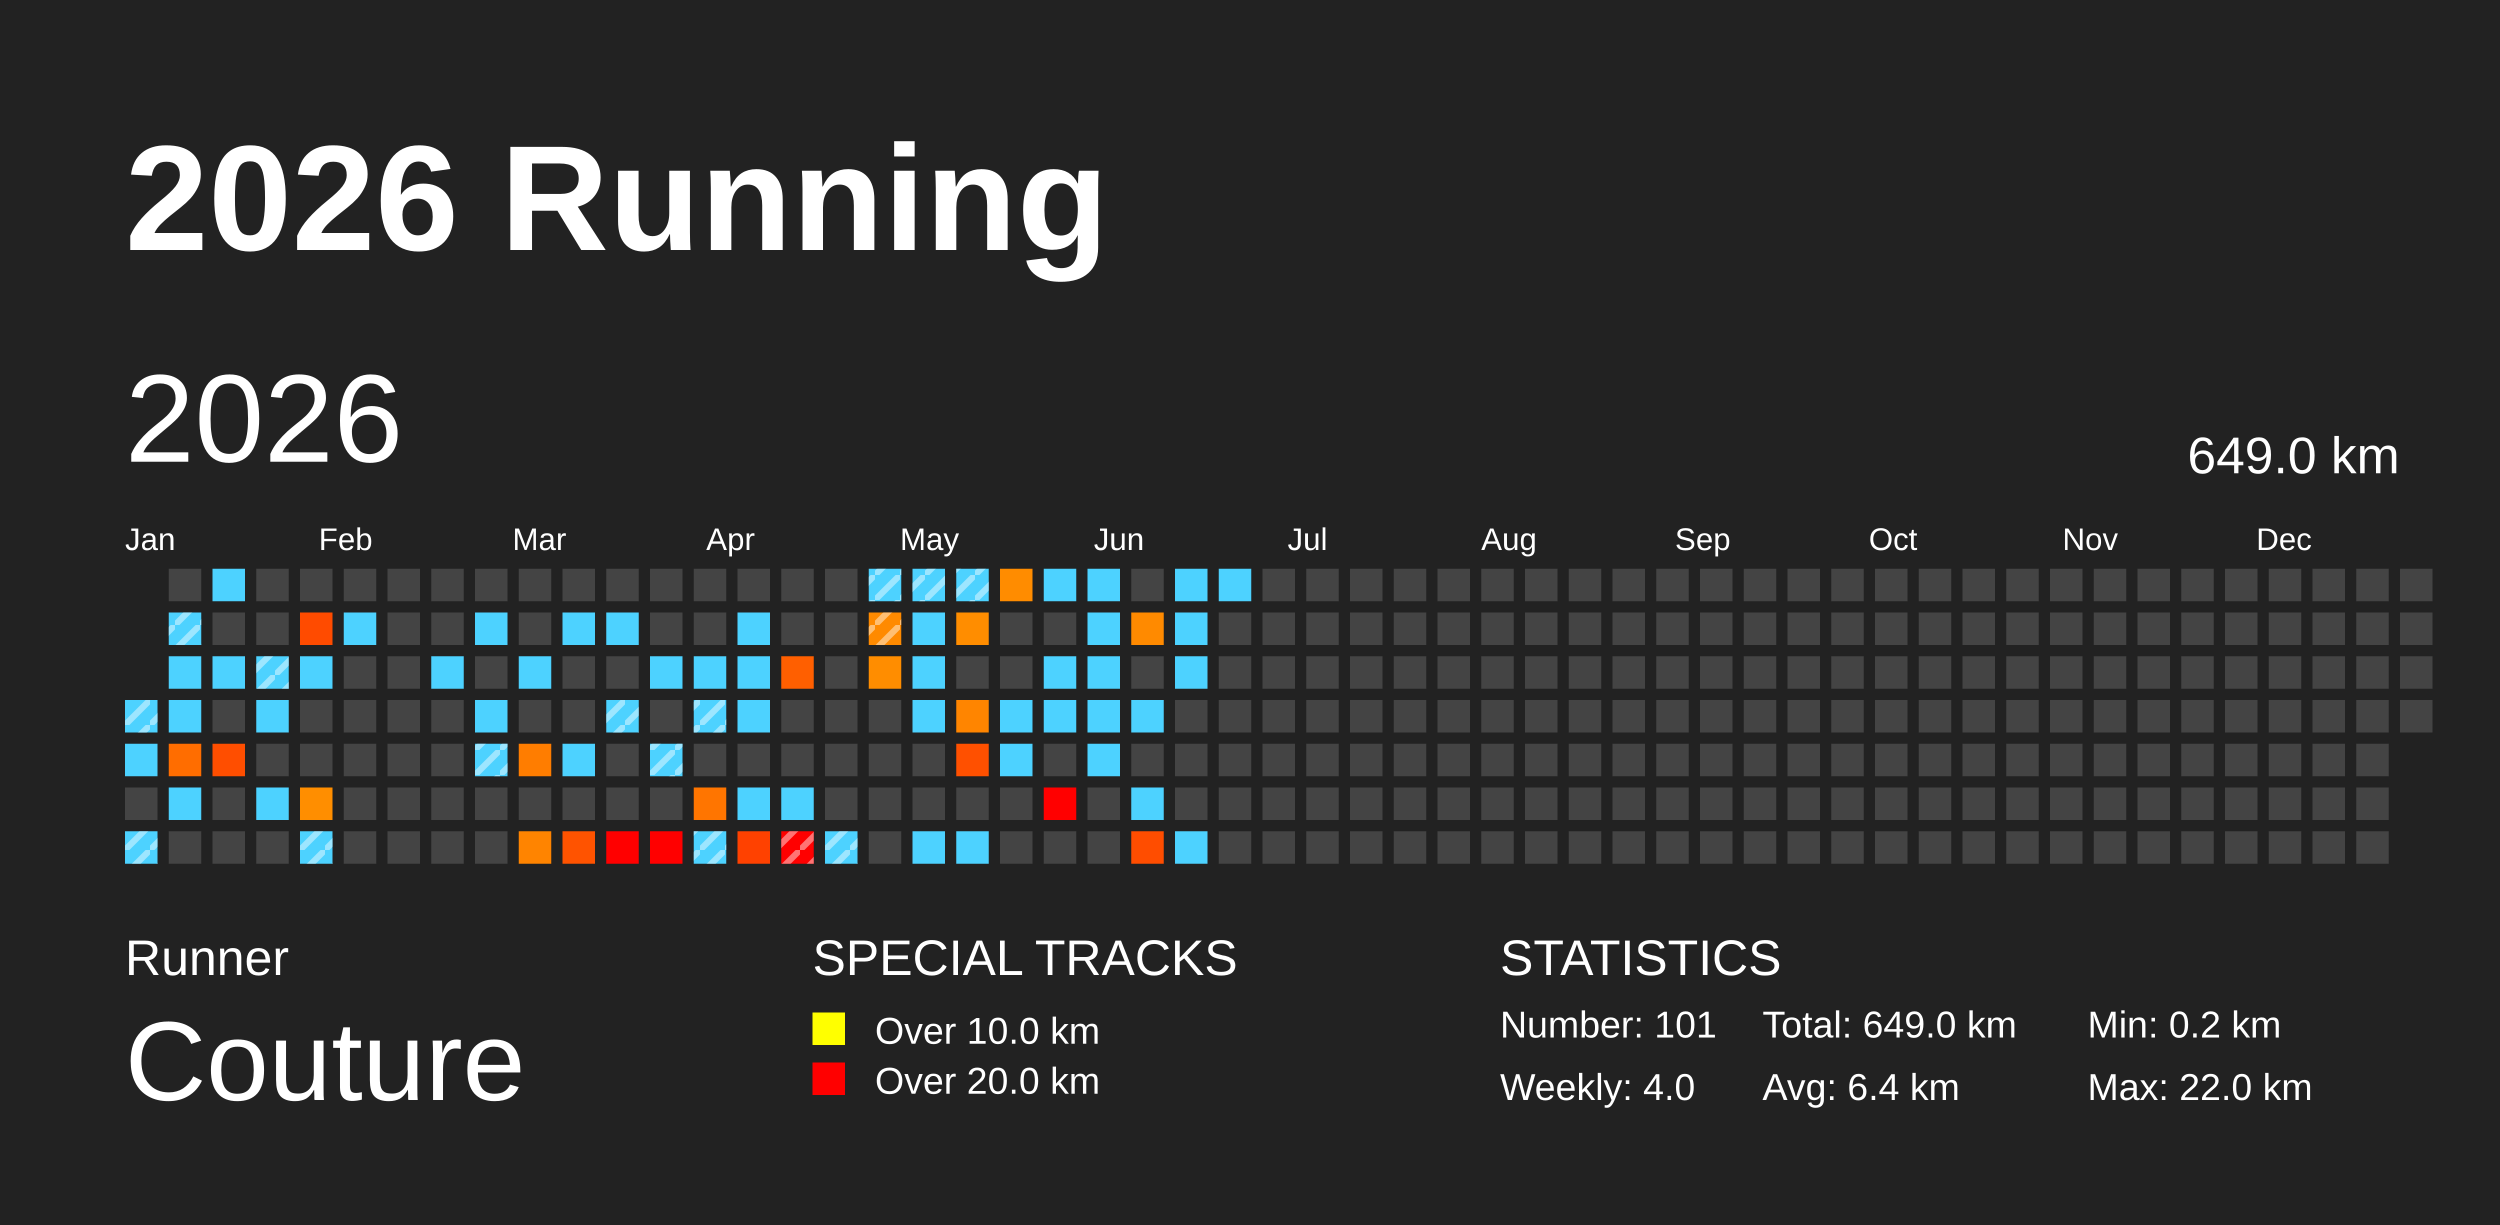
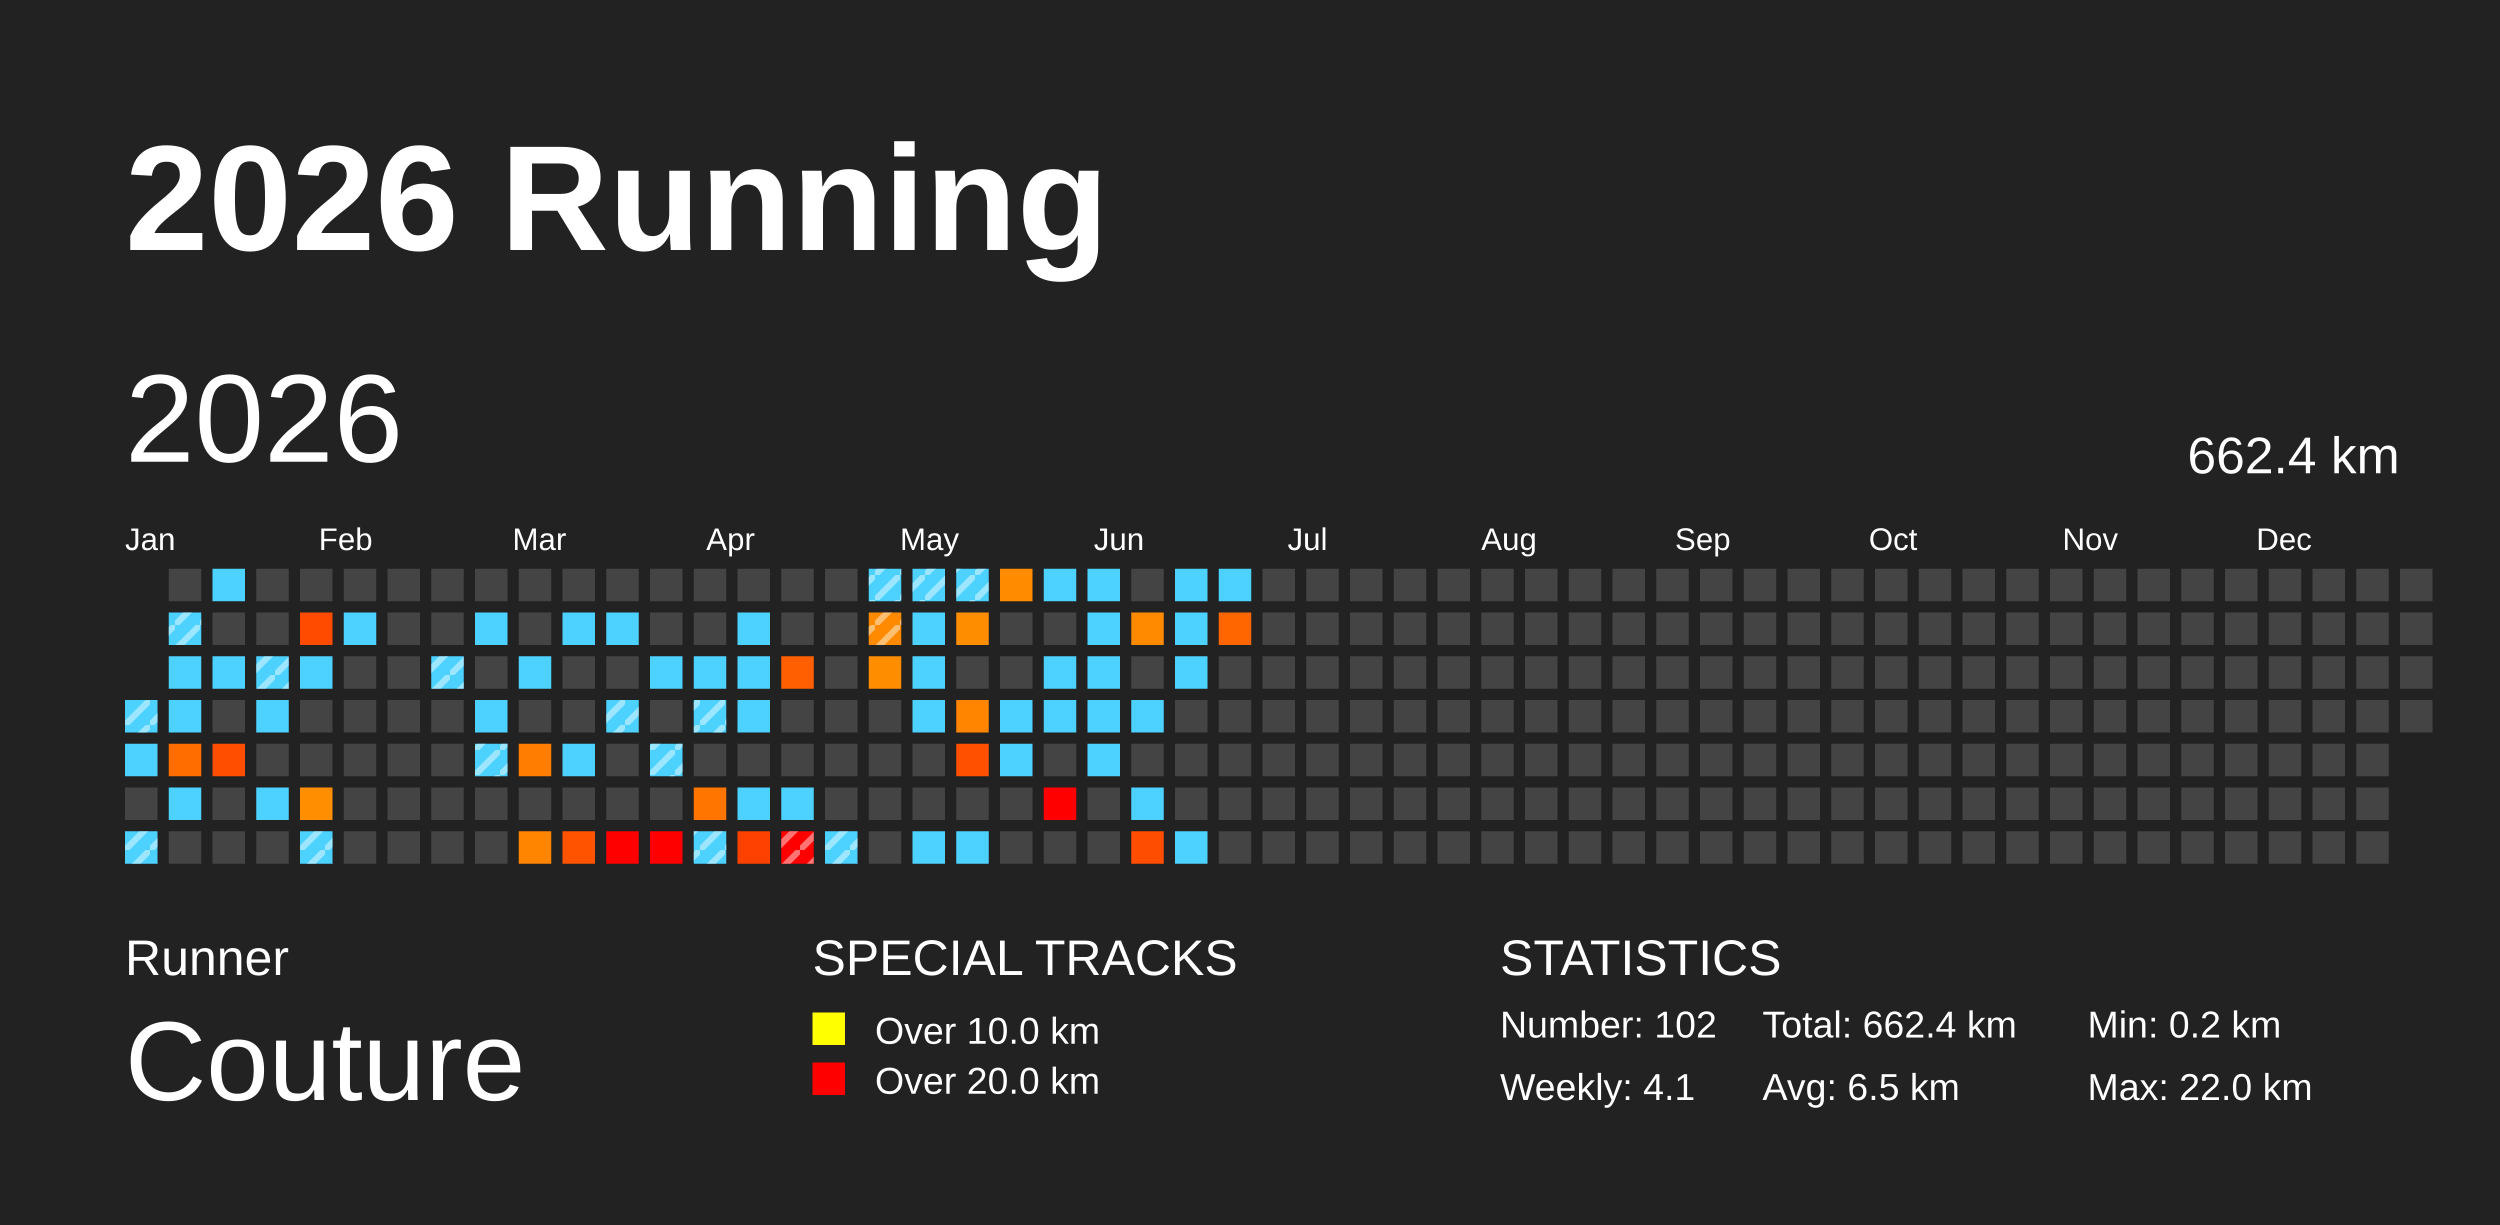
<svg xmlns="http://www.w3.org/2000/svg" baseProfile="full" height="98mm" version="1.1" viewBox="0,0,200,98" width="200mm">
  <defs>
    <pattern height="2" id="indoor-stripe" patternUnits="userSpaceOnUse" width="2">
      <line stroke="white" stroke-opacity="0.45" stroke-width="0.5" x1="0" x2="2" y1="2" y2="0" />
    </pattern>
  </defs>
  <rect fill="#222222" height="98" width="200" x="0" y="0" />
  <text fill="#FFFFFF" style="font-size:12px; font-family:Arial; font-weight:bold;" x="10" y="20">2026 Running</text>
  <text fill="#FFFFFF" style="font-size:4px; font-family:Arial" x="10" y="78">Runner</text>
  <text fill="#FFFFFF" style="font-size:9px; font-family:Arial" x="10" y="88">Couture</text>
  <text fill="#FFFFFF" style="font-size:4px; font-family:Arial" x="65" y="78">SPECIAL TRACKS</text>
  <rect fill="yellow" height="2.6" width="2.6" x="65" y="81" />
  <text fill="#FFFFFF" style="font-size:3px; font-family:Arial" x="70" y="83.5">Over 10.0 km</text>
  <rect fill="red" height="2.6" width="2.6" x="65" y="85" />
  <text fill="#FFFFFF" style="font-size:3px; font-family:Arial" x="70" y="87.5">Over 20.0 km</text>
  <text fill="#FFFFFF" style="font-size:4px; font-family:Arial" x="120" y="78">STATISTICS</text>
-   <text fill="#FFFFFF" style="font-size:3px; font-family:Arial" x="120" y="83">Number: 101</text>
-   <text fill="#FFFFFF" style="font-size:3px; font-family:Arial" x="120" y="88">Weekly: 4.0</text>
-   <text fill="#FFFFFF" style="font-size:3px; font-family:Arial" x="141" y="83">Total: 649.0 km</text>
-   <text fill="#FFFFFF" style="font-size:3px; font-family:Arial" x="141" y="88">Avg: 6.4 km</text>
+   <text fill="#FFFFFF" style="font-size:3px; font-family:Arial" x="120" y="83">Number: 102</text>
+   <text fill="#FFFFFF" style="font-size:3px; font-family:Arial" x="120" y="88">Weekly: 4.1</text>
+   <text fill="#FFFFFF" style="font-size:3px; font-family:Arial" x="141" y="83">Total: 662.4 km</text>
+   <text fill="#FFFFFF" style="font-size:3px; font-family:Arial" x="141" y="88">Avg: 6.5 km</text>
  <text fill="#FFFFFF" style="font-size:3px; font-family:Arial" x="167" y="83">Min: 0.2 km</text>
  <text fill="#FFFFFF" style="font-size:3px; font-family:Arial" x="167" y="88">Max: 22.0 km</text>
  <text dominant-baseline="hanging" fill="#FFFFFF" style="font-size:10.0px; font-family:Arial;" x="10" y="30">2026</text>
-   <text dominant-baseline="hanging" fill="#FFFFFF" style="font-size:4.125px; font-family:Arial;" x="175" y="35">649.0 km</text>
+   <text dominant-baseline="hanging" fill="#FFFFFF" style="font-size:4.125px; font-family:Arial;" x="175" y="35">662.4 km</text>
  <text fill="#FFFFFF" style="font-size:2.5px; font-family:Arial" x="10.0" y="44">Jan</text>
  <text fill="#FFFFFF" style="font-size:2.5px; font-family:Arial" x="25.5" y="44">Feb</text>
  <text fill="#FFFFFF" style="font-size:2.5px; font-family:Arial" x="41.0" y="44">Mar</text>
  <text fill="#FFFFFF" style="font-size:2.5px; font-family:Arial" x="56.5" y="44">Apr</text>
  <text fill="#FFFFFF" style="font-size:2.5px; font-family:Arial" x="72.0" y="44">May</text>
  <text fill="#FFFFFF" style="font-size:2.5px; font-family:Arial" x="87.5" y="44">Jun</text>
  <text fill="#FFFFFF" style="font-size:2.5px; font-family:Arial" x="103.0" y="44">Jul</text>
  <text fill="#FFFFFF" style="font-size:2.5px; font-family:Arial" x="118.5" y="44">Aug</text>
  <text fill="#FFFFFF" style="font-size:2.5px; font-family:Arial" x="134.0" y="44">Sep</text>
  <text fill="#FFFFFF" style="font-size:2.5px; font-family:Arial" x="149.5" y="44">Oct</text>
  <text fill="#FFFFFF" style="font-size:2.5px; font-family:Arial" x="165.0" y="44">Nov</text>
  <text fill="#FFFFFF" style="font-size:2.5px; font-family:Arial" x="180.5" y="44">Dec</text>
  <rect fill="#4dd2ff" height="2.6" width="2.6" x="10.0" y="56.0" />
  <rect fill="url(#indoor-stripe)" height="2.6" width="2.6" x="10.0" y="56.0" />
  <rect fill="#4dd2ff" height="2.6" width="2.6" x="10.0" y="59.5" />
  <rect fill="#444444" height="2.6" width="2.6" x="10.0" y="63.0" />
  <rect fill="#4dd2ff" height="2.6" width="2.6" x="10.0" y="66.5" />
  <rect fill="url(#indoor-stripe)" height="2.6" width="2.6" x="10.0" y="66.5" />
  <rect fill="#444444" height="2.6" width="2.6" x="13.5" y="45.5" />
  <rect fill="#4dd2ff" height="2.6" width="2.6" x="13.5" y="49.0" />
  <rect fill="url(#indoor-stripe)" height="2.6" width="2.6" x="13.5" y="49.0" />
  <rect fill="#4dd2ff" height="2.6" width="2.6" x="13.5" y="52.5" />
  <rect fill="#4dd2ff" height="2.6" width="2.6" x="13.5" y="56.0" />
  <rect fill="#ff6d00" height="2.6" width="2.6" x="13.5" y="59.5" />
  <rect fill="#4dd2ff" height="2.6" width="2.6" x="13.5" y="63.0" />
  <rect fill="#444444" height="2.6" width="2.6" x="13.5" y="66.5" />
  <rect fill="#4dd2ff" height="2.6" width="2.6" x="17.0" y="45.5" />
  <rect fill="#444444" height="2.6" width="2.6" x="17.0" y="49.0" />
  <rect fill="#4dd2ff" height="2.6" width="2.6" x="17.0" y="52.5" />
  <rect fill="#444444" height="2.6" width="2.6" x="17.0" y="56.0" />
  <rect fill="#ff4e00" height="2.6" width="2.6" x="17.0" y="59.5" />
  <rect fill="#444444" height="2.6" width="2.6" x="17.0" y="63.0" />
  <rect fill="#444444" height="2.6" width="2.6" x="17.0" y="66.5" />
  <rect fill="#444444" height="2.6" width="2.6" x="20.5" y="45.5" />
  <rect fill="#444444" height="2.6" width="2.6" x="20.5" y="49.0" />
  <rect fill="#4dd2ff" height="2.6" width="2.6" x="20.5" y="52.5" />
  <rect fill="url(#indoor-stripe)" height="2.6" width="2.6" x="20.5" y="52.5" />
  <rect fill="#4dd2ff" height="2.6" width="2.6" x="20.5" y="56.0" />
  <rect fill="#444444" height="2.6" width="2.6" x="20.5" y="59.5" />
  <rect fill="#4dd2ff" height="2.6" width="2.6" x="20.5" y="63.0" />
  <rect fill="#444444" height="2.6" width="2.6" x="20.5" y="66.5" />
  <rect fill="#444444" height="2.6" width="2.6" x="24.0" y="45.5" />
  <rect fill="#ff4b00" height="2.6" width="2.6" x="24.0" y="49.0" />
  <rect fill="#4dd2ff" height="2.6" width="2.6" x="24.0" y="52.5" />
  <rect fill="#444444" height="2.6" width="2.6" x="24.0" y="56.0" />
  <rect fill="#444444" height="2.6" width="2.6" x="24.0" y="59.5" />
  <rect fill="#ff8e00" height="2.6" width="2.6" x="24.0" y="63.0" />
  <rect fill="#4dd2ff" height="2.6" width="2.6" x="24.0" y="66.5" />
  <rect fill="url(#indoor-stripe)" height="2.6" width="2.6" x="24.0" y="66.5" />
  <rect fill="#444444" height="2.6" width="2.6" x="27.5" y="45.5" />
  <rect fill="#4dd2ff" height="2.6" width="2.6" x="27.5" y="49.0" />
  <rect fill="#444444" height="2.6" width="2.6" x="27.5" y="52.5" />
  <rect fill="#444444" height="2.6" width="2.6" x="27.5" y="56.0" />
  <rect fill="#444444" height="2.6" width="2.6" x="27.5" y="59.5" />
  <rect fill="#444444" height="2.6" width="2.6" x="27.5" y="63.0" />
  <rect fill="#444444" height="2.6" width="2.6" x="27.5" y="66.5" />
  <rect fill="#444444" height="2.6" width="2.6" x="31.0" y="45.5" />
  <rect fill="#444444" height="2.6" width="2.6" x="31.0" y="49.0" />
  <rect fill="#444444" height="2.6" width="2.6" x="31.0" y="52.5" />
  <rect fill="#444444" height="2.6" width="2.6" x="31.0" y="56.0" />
  <rect fill="#444444" height="2.6" width="2.6" x="31.0" y="59.5" />
  <rect fill="#444444" height="2.6" width="2.6" x="31.0" y="63.0" />
  <rect fill="#444444" height="2.6" width="2.6" x="31.0" y="66.5" />
  <rect fill="#444444" height="2.6" width="2.6" x="34.5" y="45.5" />
  <rect fill="#444444" height="2.6" width="2.6" x="34.5" y="49.0" />
  <rect fill="#4dd2ff" height="2.6" width="2.6" x="34.5" y="52.5" />
+   <rect fill="url(#indoor-stripe)" height="2.6" width="2.6" x="34.5" y="52.5" />
  <rect fill="#444444" height="2.6" width="2.6" x="34.5" y="56.0" />
  <rect fill="#444444" height="2.6" width="2.6" x="34.5" y="59.5" />
  <rect fill="#444444" height="2.6" width="2.6" x="34.5" y="63.0" />
  <rect fill="#444444" height="2.6" width="2.6" x="34.5" y="66.5" />
  <rect fill="#444444" height="2.6" width="2.6" x="38.0" y="45.5" />
  <rect fill="#4dd2ff" height="2.6" width="2.6" x="38.0" y="49.0" />
  <rect fill="#444444" height="2.6" width="2.6" x="38.0" y="52.5" />
  <rect fill="#4dd2ff" height="2.6" width="2.6" x="38.0" y="56.0" />
  <rect fill="#4dd2ff" height="2.6" width="2.6" x="38.0" y="59.5" />
  <rect fill="url(#indoor-stripe)" height="2.6" width="2.6" x="38.0" y="59.5" />
  <rect fill="#444444" height="2.6" width="2.6" x="38.0" y="63.0" />
  <rect fill="#444444" height="2.6" width="2.6" x="38.0" y="66.5" />
  <rect fill="#444444" height="2.6" width="2.6" x="41.5" y="45.5" />
  <rect fill="#444444" height="2.6" width="2.6" x="41.5" y="49.0" />
  <rect fill="#4dd2ff" height="2.6" width="2.6" x="41.5" y="52.5" />
  <rect fill="#444444" height="2.6" width="2.6" x="41.5" y="56.0" />
  <rect fill="#ff7d00" height="2.6" width="2.6" x="41.5" y="59.5" />
  <rect fill="#444444" height="2.6" width="2.6" x="41.5" y="63.0" />
  <rect fill="#ff8400" height="2.6" width="2.6" x="41.5" y="66.5" />
  <rect fill="#444444" height="2.6" width="2.6" x="45.0" y="45.5" />
  <rect fill="#4dd2ff" height="2.6" width="2.6" x="45.0" y="49.0" />
  <rect fill="#444444" height="2.6" width="2.6" x="45.0" y="52.5" />
  <rect fill="#444444" height="2.6" width="2.6" x="45.0" y="56.0" />
  <rect fill="#4dd2ff" height="2.6" width="2.6" x="45.0" y="59.5" />
  <rect fill="#444444" height="2.6" width="2.6" x="45.0" y="63.0" />
  <rect fill="#ff5300" height="2.6" width="2.6" x="45.0" y="66.5" />
  <rect fill="#444444" height="2.6" width="2.6" x="48.5" y="45.5" />
  <rect fill="#4dd2ff" height="2.6" width="2.6" x="48.5" y="49.0" />
  <rect fill="#444444" height="2.6" width="2.6" x="48.5" y="52.5" />
  <rect fill="#4dd2ff" height="2.6" width="2.6" x="48.5" y="56.0" />
  <rect fill="url(#indoor-stripe)" height="2.6" width="2.6" x="48.5" y="56.0" />
  <rect fill="#444444" height="2.6" width="2.6" x="48.5" y="59.5" />
  <rect fill="#444444" height="2.6" width="2.6" x="48.5" y="63.0" />
  <rect fill="red" height="2.6" width="2.6" x="48.5" y="66.5" />
  <rect fill="#444444" height="2.6" width="2.6" x="52.0" y="45.5" />
  <rect fill="#444444" height="2.6" width="2.6" x="52.0" y="49.0" />
  <rect fill="#4dd2ff" height="2.6" width="2.6" x="52.0" y="52.5" />
  <rect fill="#444444" height="2.6" width="2.6" x="52.0" y="56.0" />
  <rect fill="#4dd2ff" height="2.6" width="2.6" x="52.0" y="59.5" />
  <rect fill="url(#indoor-stripe)" height="2.6" width="2.6" x="52.0" y="59.5" />
  <rect fill="#444444" height="2.6" width="2.6" x="52.0" y="63.0" />
  <rect fill="red" height="2.6" width="2.6" x="52.0" y="66.5" />
  <rect fill="#444444" height="2.6" width="2.6" x="55.5" y="45.5" />
  <rect fill="#444444" height="2.6" width="2.6" x="55.5" y="49.0" />
  <rect fill="#4dd2ff" height="2.6" width="2.6" x="55.5" y="52.5" />
  <rect fill="#4dd2ff" height="2.6" width="2.6" x="55.5" y="56.0" />
  <rect fill="url(#indoor-stripe)" height="2.6" width="2.6" x="55.5" y="56.0" />
  <rect fill="#444444" height="2.6" width="2.6" x="55.5" y="59.5" />
  <rect fill="#ff7500" height="2.6" width="2.6" x="55.5" y="63.0" />
  <rect fill="#4dd2ff" height="2.6" width="2.6" x="55.5" y="66.5" />
  <rect fill="url(#indoor-stripe)" height="2.6" width="2.6" x="55.5" y="66.5" />
  <rect fill="#444444" height="2.6" width="2.6" x="59.0" y="45.5" />
  <rect fill="#4dd2ff" height="2.6" width="2.6" x="59.0" y="49.0" />
  <rect fill="#4dd2ff" height="2.6" width="2.6" x="59.0" y="52.5" />
  <rect fill="#4dd2ff" height="2.6" width="2.6" x="59.0" y="56.0" />
  <rect fill="#444444" height="2.6" width="2.6" x="59.0" y="59.5" />
  <rect fill="#4dd2ff" height="2.6" width="2.6" x="59.0" y="63.0" />
  <rect fill="#ff4100" height="2.6" width="2.6" x="59.0" y="66.5" />
  <rect fill="#444444" height="2.6" width="2.6" x="62.5" y="45.5" />
  <rect fill="#444444" height="2.6" width="2.6" x="62.5" y="49.0" />
  <rect fill="#ff5f00" height="2.6" width="2.6" x="62.5" y="52.5" />
  <rect fill="#444444" height="2.6" width="2.6" x="62.5" y="56.0" />
  <rect fill="#444444" height="2.6" width="2.6" x="62.5" y="59.5" />
  <rect fill="#4dd2ff" height="2.6" width="2.6" x="62.5" y="63.0" />
  <rect fill="red" height="2.6" width="2.6" x="62.5" y="66.5" />
  <rect fill="url(#indoor-stripe)" height="2.6" width="2.6" x="62.5" y="66.5" />
  <rect fill="#444444" height="2.6" width="2.6" x="66.0" y="45.5" />
  <rect fill="#444444" height="2.6" width="2.6" x="66.0" y="49.0" />
  <rect fill="#444444" height="2.6" width="2.6" x="66.0" y="52.5" />
  <rect fill="#444444" height="2.6" width="2.6" x="66.0" y="56.0" />
  <rect fill="#444444" height="2.6" width="2.6" x="66.0" y="59.5" />
  <rect fill="#444444" height="2.6" width="2.6" x="66.0" y="63.0" />
  <rect fill="#4dd2ff" height="2.6" width="2.6" x="66.0" y="66.5" />
  <rect fill="url(#indoor-stripe)" height="2.6" width="2.6" x="66.0" y="66.5" />
  <rect fill="#4dd2ff" height="2.6" width="2.6" x="69.5" y="45.5" />
  <rect fill="url(#indoor-stripe)" height="2.6" width="2.6" x="69.5" y="45.5" />
  <rect fill="#ff8a00" height="2.6" width="2.6" x="69.5" y="49.0" />
  <rect fill="url(#indoor-stripe)" height="2.6" width="2.6" x="69.5" y="49.0" />
  <rect fill="#ff8d00" height="2.6" width="2.6" x="69.5" y="52.5" />
  <rect fill="#444444" height="2.6" width="2.6" x="69.5" y="56.0" />
  <rect fill="#444444" height="2.6" width="2.6" x="69.5" y="59.5" />
  <rect fill="#444444" height="2.6" width="2.6" x="69.5" y="63.0" />
  <rect fill="#444444" height="2.6" width="2.6" x="69.5" y="66.5" />
  <rect fill="#4dd2ff" height="2.6" width="2.6" x="73.0" y="45.5" />
  <rect fill="url(#indoor-stripe)" height="2.6" width="2.6" x="73.0" y="45.5" />
  <rect fill="#4dd2ff" height="2.6" width="2.6" x="73.0" y="49.0" />
  <rect fill="#4dd2ff" height="2.6" width="2.6" x="73.0" y="52.5" />
  <rect fill="#4dd2ff" height="2.6" width="2.6" x="73.0" y="56.0" />
  <rect fill="#444444" height="2.6" width="2.6" x="73.0" y="59.5" />
  <rect fill="#444444" height="2.6" width="2.6" x="73.0" y="63.0" />
  <rect fill="#4dd2ff" height="2.6" width="2.6" x="73.0" y="66.5" />
  <rect fill="#4dd2ff" height="2.6" width="2.6" x="76.5" y="45.5" />
  <rect fill="url(#indoor-stripe)" height="2.6" width="2.6" x="76.5" y="45.5" />
  <rect fill="#ff8d00" height="2.6" width="2.6" x="76.5" y="49.0" />
  <rect fill="#444444" height="2.6" width="2.6" x="76.5" y="52.5" />
  <rect fill="#ff8500" height="2.6" width="2.6" x="76.5" y="56.0" />
  <rect fill="#ff5000" height="2.6" width="2.6" x="76.5" y="59.5" />
  <rect fill="#444444" height="2.6" width="2.6" x="76.5" y="63.0" />
  <rect fill="#4dd2ff" height="2.6" width="2.6" x="76.5" y="66.5" />
  <rect fill="#ff8c00" height="2.6" width="2.6" x="80.0" y="45.5" />
  <rect fill="#444444" height="2.6" width="2.6" x="80.0" y="49.0" />
  <rect fill="#444444" height="2.6" width="2.6" x="80.0" y="52.5" />
  <rect fill="#4dd2ff" height="2.6" width="2.6" x="80.0" y="56.0" />
  <rect fill="#4dd2ff" height="2.6" width="2.6" x="80.0" y="59.5" />
  <rect fill="#444444" height="2.6" width="2.6" x="80.0" y="63.0" />
  <rect fill="#444444" height="2.6" width="2.6" x="80.0" y="66.5" />
  <rect fill="#4dd2ff" height="2.6" width="2.6" x="83.5" y="45.5" />
  <rect fill="#444444" height="2.6" width="2.6" x="83.5" y="49.0" />
  <rect fill="#4dd2ff" height="2.6" width="2.6" x="83.5" y="52.5" />
  <rect fill="#4dd2ff" height="2.6" width="2.6" x="83.5" y="56.0" />
  <rect fill="#444444" height="2.6" width="2.6" x="83.5" y="59.5" />
  <rect fill="red" height="2.6" width="2.6" x="83.5" y="63.0" />
  <rect fill="#444444" height="2.6" width="2.6" x="83.5" y="66.5" />
  <rect fill="#4dd2ff" height="2.6" width="2.6" x="87.0" y="45.5" />
  <rect fill="#4dd2ff" height="2.6" width="2.6" x="87.0" y="49.0" />
  <rect fill="#4dd2ff" height="2.6" width="2.6" x="87.0" y="52.5" />
  <rect fill="#4dd2ff" height="2.6" width="2.6" x="87.0" y="56.0" />
  <rect fill="#4dd2ff" height="2.6" width="2.6" x="87.0" y="59.5" />
  <rect fill="#444444" height="2.6" width="2.6" x="87.0" y="63.0" />
  <rect fill="#444444" height="2.6" width="2.6" x="87.0" y="66.5" />
  <rect fill="#444444" height="2.6" width="2.6" x="90.5" y="45.5" />
  <rect fill="#ff8a00" height="2.6" width="2.6" x="90.5" y="49.0" />
  <rect fill="#444444" height="2.6" width="2.6" x="90.5" y="52.5" />
  <rect fill="#4dd2ff" height="2.6" width="2.6" x="90.5" y="56.0" />
  <rect fill="#444444" height="2.6" width="2.6" x="90.5" y="59.5" />
  <rect fill="#4dd2ff" height="2.6" width="2.6" x="90.5" y="63.0" />
  <rect fill="#ff4d00" height="2.6" width="2.6" x="90.5" y="66.5" />
  <rect fill="#4dd2ff" height="2.6" width="2.6" x="94.0" y="45.5" />
  <rect fill="#4dd2ff" height="2.6" width="2.6" x="94.0" y="49.0" />
  <rect fill="#4dd2ff" height="2.6" width="2.6" x="94.0" y="52.5" />
  <rect fill="#444444" height="2.6" width="2.6" x="94.0" y="56.0" />
  <rect fill="#444444" height="2.6" width="2.6" x="94.0" y="59.5" />
  <rect fill="#444444" height="2.6" width="2.6" x="94.0" y="63.0" />
  <rect fill="#4dd2ff" height="2.6" width="2.6" x="94.0" y="66.5" />
  <rect fill="#4dd2ff" height="2.6" width="2.6" x="97.5" y="45.5" />
-   <rect fill="#444444" height="2.6" width="2.6" x="97.5" y="49.0" />
+   <rect fill="#ff6600" height="2.6" width="2.6" x="97.5" y="49.0" />
  <rect fill="#444444" height="2.6" width="2.6" x="97.5" y="52.5" />
  <rect fill="#444444" height="2.6" width="2.6" x="97.5" y="56.0" />
  <rect fill="#444444" height="2.6" width="2.6" x="97.5" y="59.5" />
  <rect fill="#444444" height="2.6" width="2.6" x="97.5" y="63.0" />
  <rect fill="#444444" height="2.6" width="2.6" x="97.5" y="66.5" />
  <rect fill="#444444" height="2.6" width="2.6" x="101.0" y="45.5" />
  <rect fill="#444444" height="2.6" width="2.6" x="101.0" y="49.0" />
  <rect fill="#444444" height="2.6" width="2.6" x="101.0" y="52.5" />
  <rect fill="#444444" height="2.6" width="2.6" x="101.0" y="56.0" />
  <rect fill="#444444" height="2.6" width="2.6" x="101.0" y="59.5" />
  <rect fill="#444444" height="2.6" width="2.6" x="101.0" y="63.0" />
  <rect fill="#444444" height="2.6" width="2.6" x="101.0" y="66.5" />
  <rect fill="#444444" height="2.6" width="2.6" x="104.5" y="45.5" />
  <rect fill="#444444" height="2.6" width="2.6" x="104.5" y="49.0" />
  <rect fill="#444444" height="2.6" width="2.6" x="104.5" y="52.5" />
  <rect fill="#444444" height="2.6" width="2.6" x="104.5" y="56.0" />
  <rect fill="#444444" height="2.6" width="2.6" x="104.5" y="59.5" />
  <rect fill="#444444" height="2.6" width="2.6" x="104.5" y="63.0" />
  <rect fill="#444444" height="2.6" width="2.6" x="104.5" y="66.5" />
  <rect fill="#444444" height="2.6" width="2.6" x="108.0" y="45.5" />
  <rect fill="#444444" height="2.6" width="2.6" x="108.0" y="49.0" />
  <rect fill="#444444" height="2.6" width="2.6" x="108.0" y="52.5" />
  <rect fill="#444444" height="2.6" width="2.6" x="108.0" y="56.0" />
  <rect fill="#444444" height="2.6" width="2.6" x="108.0" y="59.5" />
  <rect fill="#444444" height="2.6" width="2.6" x="108.0" y="63.0" />
  <rect fill="#444444" height="2.6" width="2.6" x="108.0" y="66.5" />
  <rect fill="#444444" height="2.6" width="2.6" x="111.5" y="45.5" />
  <rect fill="#444444" height="2.6" width="2.6" x="111.5" y="49.0" />
  <rect fill="#444444" height="2.6" width="2.6" x="111.5" y="52.5" />
  <rect fill="#444444" height="2.6" width="2.6" x="111.5" y="56.0" />
  <rect fill="#444444" height="2.6" width="2.6" x="111.5" y="59.5" />
  <rect fill="#444444" height="2.6" width="2.6" x="111.5" y="63.0" />
  <rect fill="#444444" height="2.6" width="2.6" x="111.5" y="66.5" />
  <rect fill="#444444" height="2.6" width="2.6" x="115.0" y="45.5" />
  <rect fill="#444444" height="2.6" width="2.6" x="115.0" y="49.0" />
  <rect fill="#444444" height="2.6" width="2.6" x="115.0" y="52.5" />
  <rect fill="#444444" height="2.6" width="2.6" x="115.0" y="56.0" />
  <rect fill="#444444" height="2.6" width="2.6" x="115.0" y="59.5" />
  <rect fill="#444444" height="2.6" width="2.6" x="115.0" y="63.0" />
  <rect fill="#444444" height="2.6" width="2.6" x="115.0" y="66.5" />
  <rect fill="#444444" height="2.6" width="2.6" x="118.5" y="45.5" />
  <rect fill="#444444" height="2.6" width="2.6" x="118.5" y="49.0" />
  <rect fill="#444444" height="2.6" width="2.6" x="118.5" y="52.5" />
  <rect fill="#444444" height="2.6" width="2.6" x="118.5" y="56.0" />
  <rect fill="#444444" height="2.6" width="2.6" x="118.5" y="59.5" />
  <rect fill="#444444" height="2.6" width="2.6" x="118.5" y="63.0" />
  <rect fill="#444444" height="2.6" width="2.6" x="118.5" y="66.5" />
  <rect fill="#444444" height="2.6" width="2.6" x="122.0" y="45.5" />
  <rect fill="#444444" height="2.6" width="2.6" x="122.0" y="49.0" />
  <rect fill="#444444" height="2.6" width="2.6" x="122.0" y="52.5" />
  <rect fill="#444444" height="2.6" width="2.6" x="122.0" y="56.0" />
  <rect fill="#444444" height="2.6" width="2.6" x="122.0" y="59.5" />
  <rect fill="#444444" height="2.6" width="2.6" x="122.0" y="63.0" />
  <rect fill="#444444" height="2.6" width="2.6" x="122.0" y="66.5" />
  <rect fill="#444444" height="2.6" width="2.6" x="125.5" y="45.5" />
  <rect fill="#444444" height="2.6" width="2.6" x="125.5" y="49.0" />
  <rect fill="#444444" height="2.6" width="2.6" x="125.5" y="52.5" />
  <rect fill="#444444" height="2.6" width="2.6" x="125.5" y="56.0" />
  <rect fill="#444444" height="2.6" width="2.6" x="125.5" y="59.5" />
  <rect fill="#444444" height="2.6" width="2.6" x="125.5" y="63.0" />
  <rect fill="#444444" height="2.6" width="2.6" x="125.5" y="66.5" />
  <rect fill="#444444" height="2.6" width="2.6" x="129.0" y="45.5" />
  <rect fill="#444444" height="2.6" width="2.6" x="129.0" y="49.0" />
  <rect fill="#444444" height="2.6" width="2.6" x="129.0" y="52.5" />
  <rect fill="#444444" height="2.6" width="2.6" x="129.0" y="56.0" />
  <rect fill="#444444" height="2.6" width="2.6" x="129.0" y="59.5" />
  <rect fill="#444444" height="2.6" width="2.6" x="129.0" y="63.0" />
  <rect fill="#444444" height="2.6" width="2.6" x="129.0" y="66.5" />
  <rect fill="#444444" height="2.6" width="2.6" x="132.5" y="45.5" />
  <rect fill="#444444" height="2.6" width="2.6" x="132.5" y="49.0" />
  <rect fill="#444444" height="2.6" width="2.6" x="132.5" y="52.5" />
  <rect fill="#444444" height="2.6" width="2.6" x="132.5" y="56.0" />
  <rect fill="#444444" height="2.6" width="2.6" x="132.5" y="59.5" />
  <rect fill="#444444" height="2.6" width="2.6" x="132.5" y="63.0" />
  <rect fill="#444444" height="2.6" width="2.6" x="132.5" y="66.5" />
  <rect fill="#444444" height="2.6" width="2.6" x="136.0" y="45.5" />
  <rect fill="#444444" height="2.6" width="2.6" x="136.0" y="49.0" />
  <rect fill="#444444" height="2.6" width="2.6" x="136.0" y="52.5" />
  <rect fill="#444444" height="2.6" width="2.6" x="136.0" y="56.0" />
  <rect fill="#444444" height="2.6" width="2.6" x="136.0" y="59.5" />
  <rect fill="#444444" height="2.6" width="2.6" x="136.0" y="63.0" />
  <rect fill="#444444" height="2.6" width="2.6" x="136.0" y="66.5" />
  <rect fill="#444444" height="2.6" width="2.6" x="139.5" y="45.5" />
  <rect fill="#444444" height="2.6" width="2.6" x="139.5" y="49.0" />
  <rect fill="#444444" height="2.6" width="2.6" x="139.5" y="52.5" />
  <rect fill="#444444" height="2.6" width="2.6" x="139.5" y="56.0" />
  <rect fill="#444444" height="2.6" width="2.6" x="139.5" y="59.5" />
  <rect fill="#444444" height="2.6" width="2.6" x="139.5" y="63.0" />
  <rect fill="#444444" height="2.6" width="2.6" x="139.5" y="66.5" />
  <rect fill="#444444" height="2.6" width="2.6" x="143.0" y="45.5" />
  <rect fill="#444444" height="2.6" width="2.6" x="143.0" y="49.0" />
  <rect fill="#444444" height="2.6" width="2.6" x="143.0" y="52.5" />
  <rect fill="#444444" height="2.6" width="2.6" x="143.0" y="56.0" />
  <rect fill="#444444" height="2.6" width="2.6" x="143.0" y="59.5" />
  <rect fill="#444444" height="2.6" width="2.6" x="143.0" y="63.0" />
  <rect fill="#444444" height="2.6" width="2.6" x="143.0" y="66.5" />
  <rect fill="#444444" height="2.6" width="2.6" x="146.5" y="45.5" />
  <rect fill="#444444" height="2.6" width="2.6" x="146.5" y="49.0" />
  <rect fill="#444444" height="2.6" width="2.6" x="146.5" y="52.5" />
  <rect fill="#444444" height="2.6" width="2.6" x="146.5" y="56.0" />
  <rect fill="#444444" height="2.6" width="2.6" x="146.5" y="59.5" />
  <rect fill="#444444" height="2.6" width="2.6" x="146.5" y="63.0" />
  <rect fill="#444444" height="2.6" width="2.6" x="146.5" y="66.5" />
  <rect fill="#444444" height="2.6" width="2.6" x="150.0" y="45.5" />
  <rect fill="#444444" height="2.6" width="2.6" x="150.0" y="49.0" />
  <rect fill="#444444" height="2.6" width="2.6" x="150.0" y="52.5" />
  <rect fill="#444444" height="2.6" width="2.6" x="150.0" y="56.0" />
  <rect fill="#444444" height="2.6" width="2.6" x="150.0" y="59.5" />
  <rect fill="#444444" height="2.6" width="2.6" x="150.0" y="63.0" />
  <rect fill="#444444" height="2.6" width="2.6" x="150.0" y="66.5" />
  <rect fill="#444444" height="2.6" width="2.6" x="153.5" y="45.5" />
  <rect fill="#444444" height="2.6" width="2.6" x="153.5" y="49.0" />
  <rect fill="#444444" height="2.6" width="2.6" x="153.5" y="52.5" />
  <rect fill="#444444" height="2.6" width="2.6" x="153.5" y="56.0" />
  <rect fill="#444444" height="2.6" width="2.6" x="153.5" y="59.5" />
  <rect fill="#444444" height="2.6" width="2.6" x="153.5" y="63.0" />
  <rect fill="#444444" height="2.6" width="2.6" x="153.5" y="66.5" />
  <rect fill="#444444" height="2.6" width="2.6" x="157.0" y="45.5" />
  <rect fill="#444444" height="2.6" width="2.6" x="157.0" y="49.0" />
  <rect fill="#444444" height="2.6" width="2.6" x="157.0" y="52.5" />
  <rect fill="#444444" height="2.6" width="2.6" x="157.0" y="56.0" />
  <rect fill="#444444" height="2.6" width="2.6" x="157.0" y="59.5" />
  <rect fill="#444444" height="2.6" width="2.6" x="157.0" y="63.0" />
  <rect fill="#444444" height="2.6" width="2.6" x="157.0" y="66.5" />
  <rect fill="#444444" height="2.6" width="2.6" x="160.5" y="45.5" />
  <rect fill="#444444" height="2.6" width="2.6" x="160.5" y="49.0" />
  <rect fill="#444444" height="2.6" width="2.6" x="160.5" y="52.5" />
  <rect fill="#444444" height="2.6" width="2.6" x="160.5" y="56.0" />
  <rect fill="#444444" height="2.6" width="2.6" x="160.5" y="59.5" />
  <rect fill="#444444" height="2.6" width="2.6" x="160.5" y="63.0" />
  <rect fill="#444444" height="2.6" width="2.6" x="160.5" y="66.5" />
  <rect fill="#444444" height="2.6" width="2.6" x="164.0" y="45.5" />
  <rect fill="#444444" height="2.6" width="2.6" x="164.0" y="49.0" />
  <rect fill="#444444" height="2.6" width="2.6" x="164.0" y="52.5" />
  <rect fill="#444444" height="2.6" width="2.6" x="164.0" y="56.0" />
  <rect fill="#444444" height="2.6" width="2.6" x="164.0" y="59.5" />
  <rect fill="#444444" height="2.6" width="2.6" x="164.0" y="63.0" />
  <rect fill="#444444" height="2.6" width="2.6" x="164.0" y="66.5" />
  <rect fill="#444444" height="2.6" width="2.6" x="167.5" y="45.5" />
  <rect fill="#444444" height="2.6" width="2.6" x="167.5" y="49.0" />
  <rect fill="#444444" height="2.6" width="2.6" x="167.5" y="52.5" />
  <rect fill="#444444" height="2.6" width="2.6" x="167.5" y="56.0" />
  <rect fill="#444444" height="2.6" width="2.6" x="167.5" y="59.5" />
  <rect fill="#444444" height="2.6" width="2.6" x="167.5" y="63.0" />
  <rect fill="#444444" height="2.6" width="2.6" x="167.5" y="66.5" />
  <rect fill="#444444" height="2.6" width="2.6" x="171.0" y="45.5" />
  <rect fill="#444444" height="2.6" width="2.6" x="171.0" y="49.0" />
  <rect fill="#444444" height="2.6" width="2.6" x="171.0" y="52.5" />
  <rect fill="#444444" height="2.6" width="2.6" x="171.0" y="56.0" />
  <rect fill="#444444" height="2.6" width="2.6" x="171.0" y="59.5" />
  <rect fill="#444444" height="2.6" width="2.6" x="171.0" y="63.0" />
  <rect fill="#444444" height="2.6" width="2.6" x="171.0" y="66.5" />
  <rect fill="#444444" height="2.6" width="2.6" x="174.5" y="45.5" />
  <rect fill="#444444" height="2.6" width="2.6" x="174.5" y="49.0" />
  <rect fill="#444444" height="2.6" width="2.6" x="174.5" y="52.5" />
  <rect fill="#444444" height="2.6" width="2.6" x="174.5" y="56.0" />
  <rect fill="#444444" height="2.6" width="2.6" x="174.5" y="59.5" />
  <rect fill="#444444" height="2.6" width="2.6" x="174.5" y="63.0" />
  <rect fill="#444444" height="2.6" width="2.6" x="174.5" y="66.5" />
  <rect fill="#444444" height="2.6" width="2.6" x="178.0" y="45.5" />
  <rect fill="#444444" height="2.6" width="2.6" x="178.0" y="49.0" />
  <rect fill="#444444" height="2.6" width="2.6" x="178.0" y="52.5" />
  <rect fill="#444444" height="2.6" width="2.6" x="178.0" y="56.0" />
  <rect fill="#444444" height="2.6" width="2.6" x="178.0" y="59.5" />
  <rect fill="#444444" height="2.6" width="2.6" x="178.0" y="63.0" />
  <rect fill="#444444" height="2.6" width="2.6" x="178.0" y="66.5" />
  <rect fill="#444444" height="2.6" width="2.6" x="181.5" y="45.5" />
  <rect fill="#444444" height="2.6" width="2.6" x="181.5" y="49.0" />
  <rect fill="#444444" height="2.6" width="2.6" x="181.5" y="52.5" />
  <rect fill="#444444" height="2.6" width="2.6" x="181.5" y="56.0" />
  <rect fill="#444444" height="2.6" width="2.6" x="181.5" y="59.5" />
  <rect fill="#444444" height="2.6" width="2.6" x="181.5" y="63.0" />
  <rect fill="#444444" height="2.6" width="2.6" x="181.5" y="66.5" />
  <rect fill="#444444" height="2.6" width="2.6" x="185.0" y="45.5" />
  <rect fill="#444444" height="2.6" width="2.6" x="185.0" y="49.0" />
  <rect fill="#444444" height="2.6" width="2.6" x="185.0" y="52.5" />
  <rect fill="#444444" height="2.6" width="2.6" x="185.0" y="56.0" />
  <rect fill="#444444" height="2.6" width="2.6" x="185.0" y="59.5" />
  <rect fill="#444444" height="2.6" width="2.6" x="185.0" y="63.0" />
  <rect fill="#444444" height="2.6" width="2.6" x="185.0" y="66.5" />
  <rect fill="#444444" height="2.6" width="2.6" x="188.5" y="45.5" />
  <rect fill="#444444" height="2.6" width="2.6" x="188.5" y="49.0" />
  <rect fill="#444444" height="2.6" width="2.6" x="188.5" y="52.5" />
  <rect fill="#444444" height="2.6" width="2.6" x="188.5" y="56.0" />
  <rect fill="#444444" height="2.6" width="2.6" x="188.5" y="59.5" />
  <rect fill="#444444" height="2.6" width="2.6" x="188.5" y="63.0" />
  <rect fill="#444444" height="2.6" width="2.6" x="188.5" y="66.5" />
  <rect fill="#444444" height="2.6" width="2.6" x="192.0" y="45.5" />
  <rect fill="#444444" height="2.6" width="2.6" x="192.0" y="49.0" />
  <rect fill="#444444" height="2.6" width="2.6" x="192.0" y="52.5" />
  <rect fill="#444444" height="2.6" width="2.6" x="192.0" y="56.0" />
</svg>
